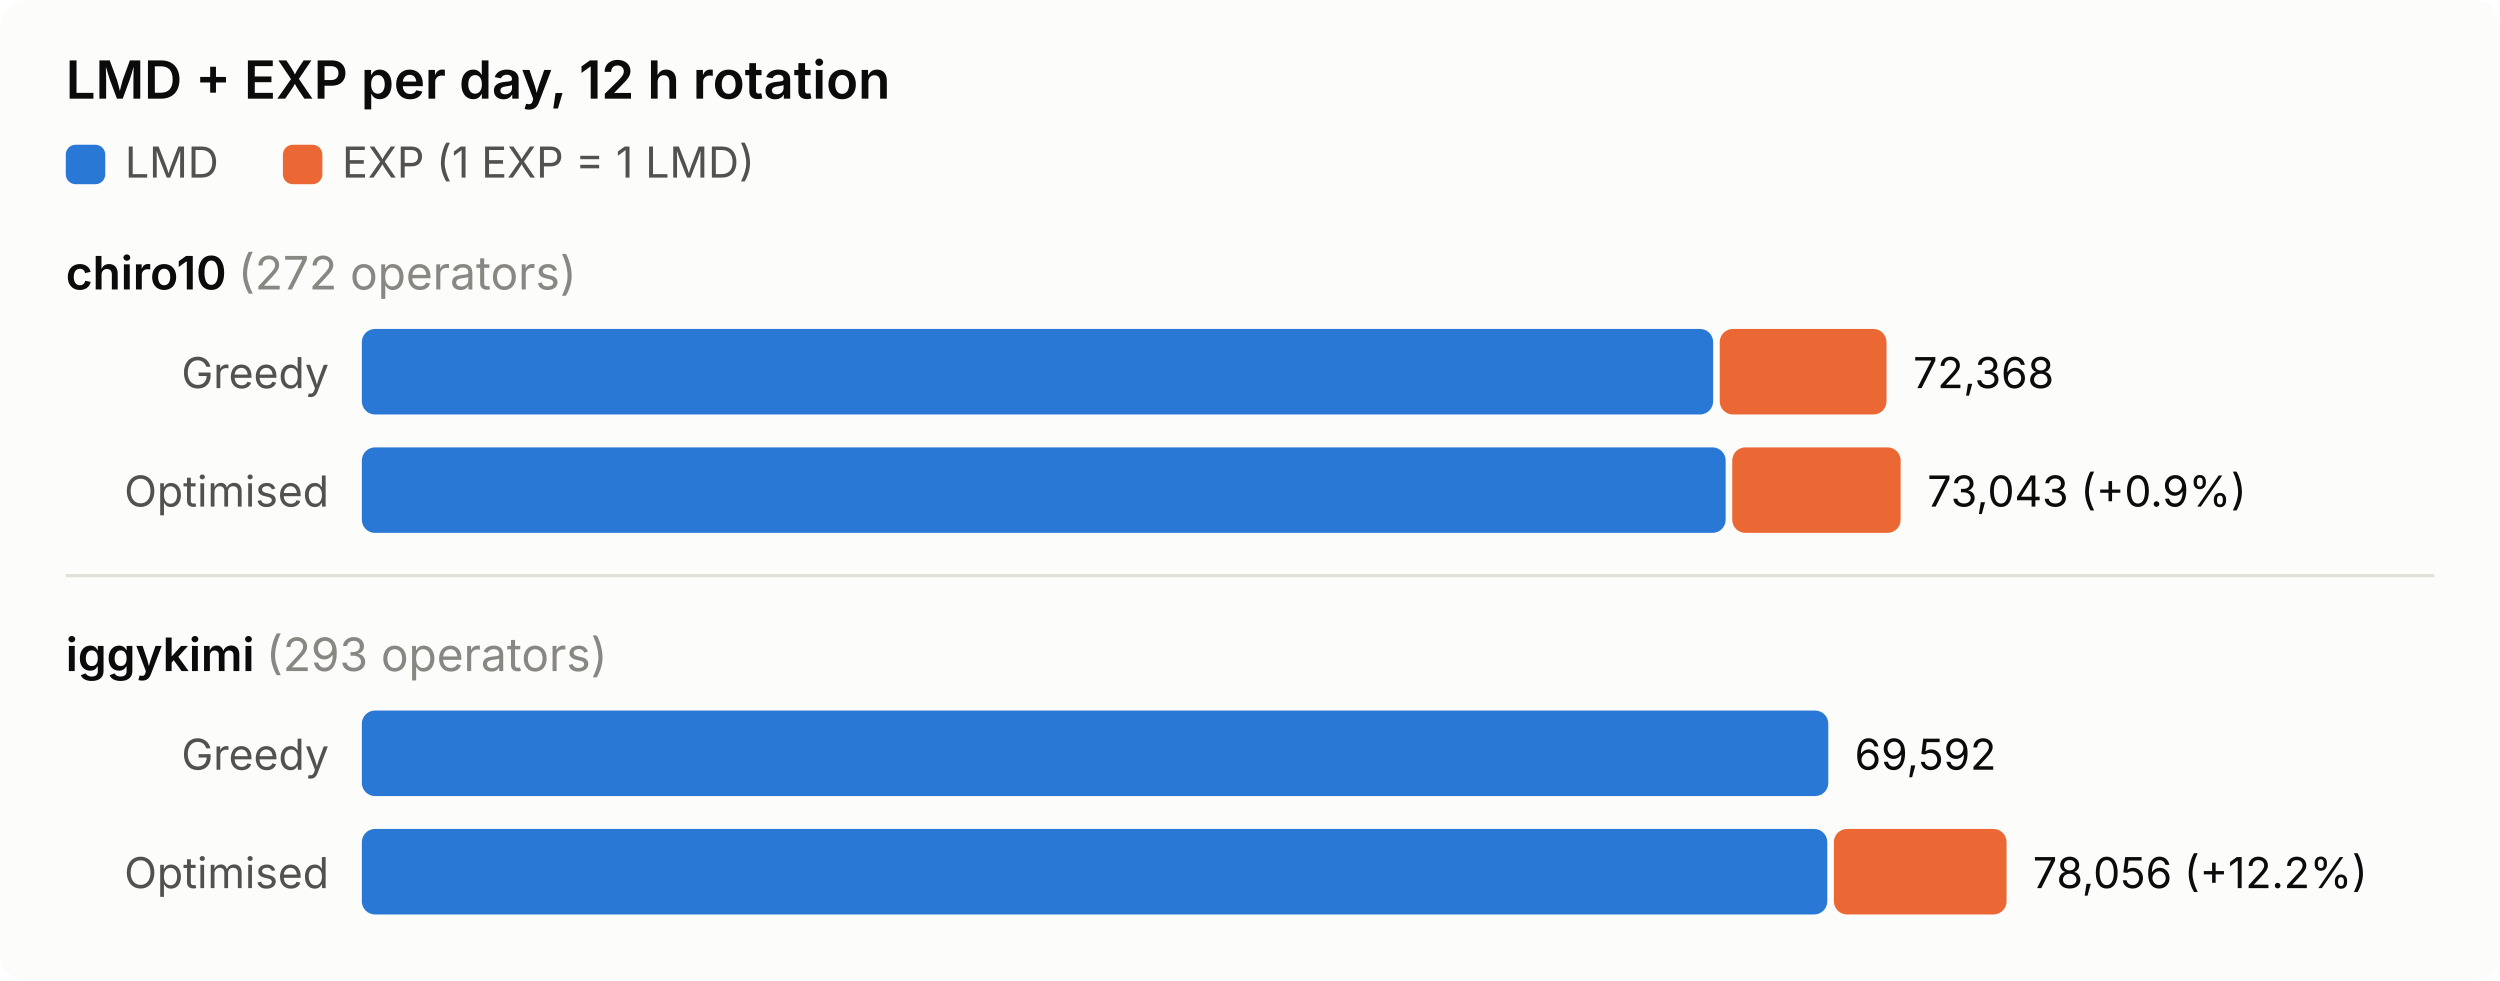
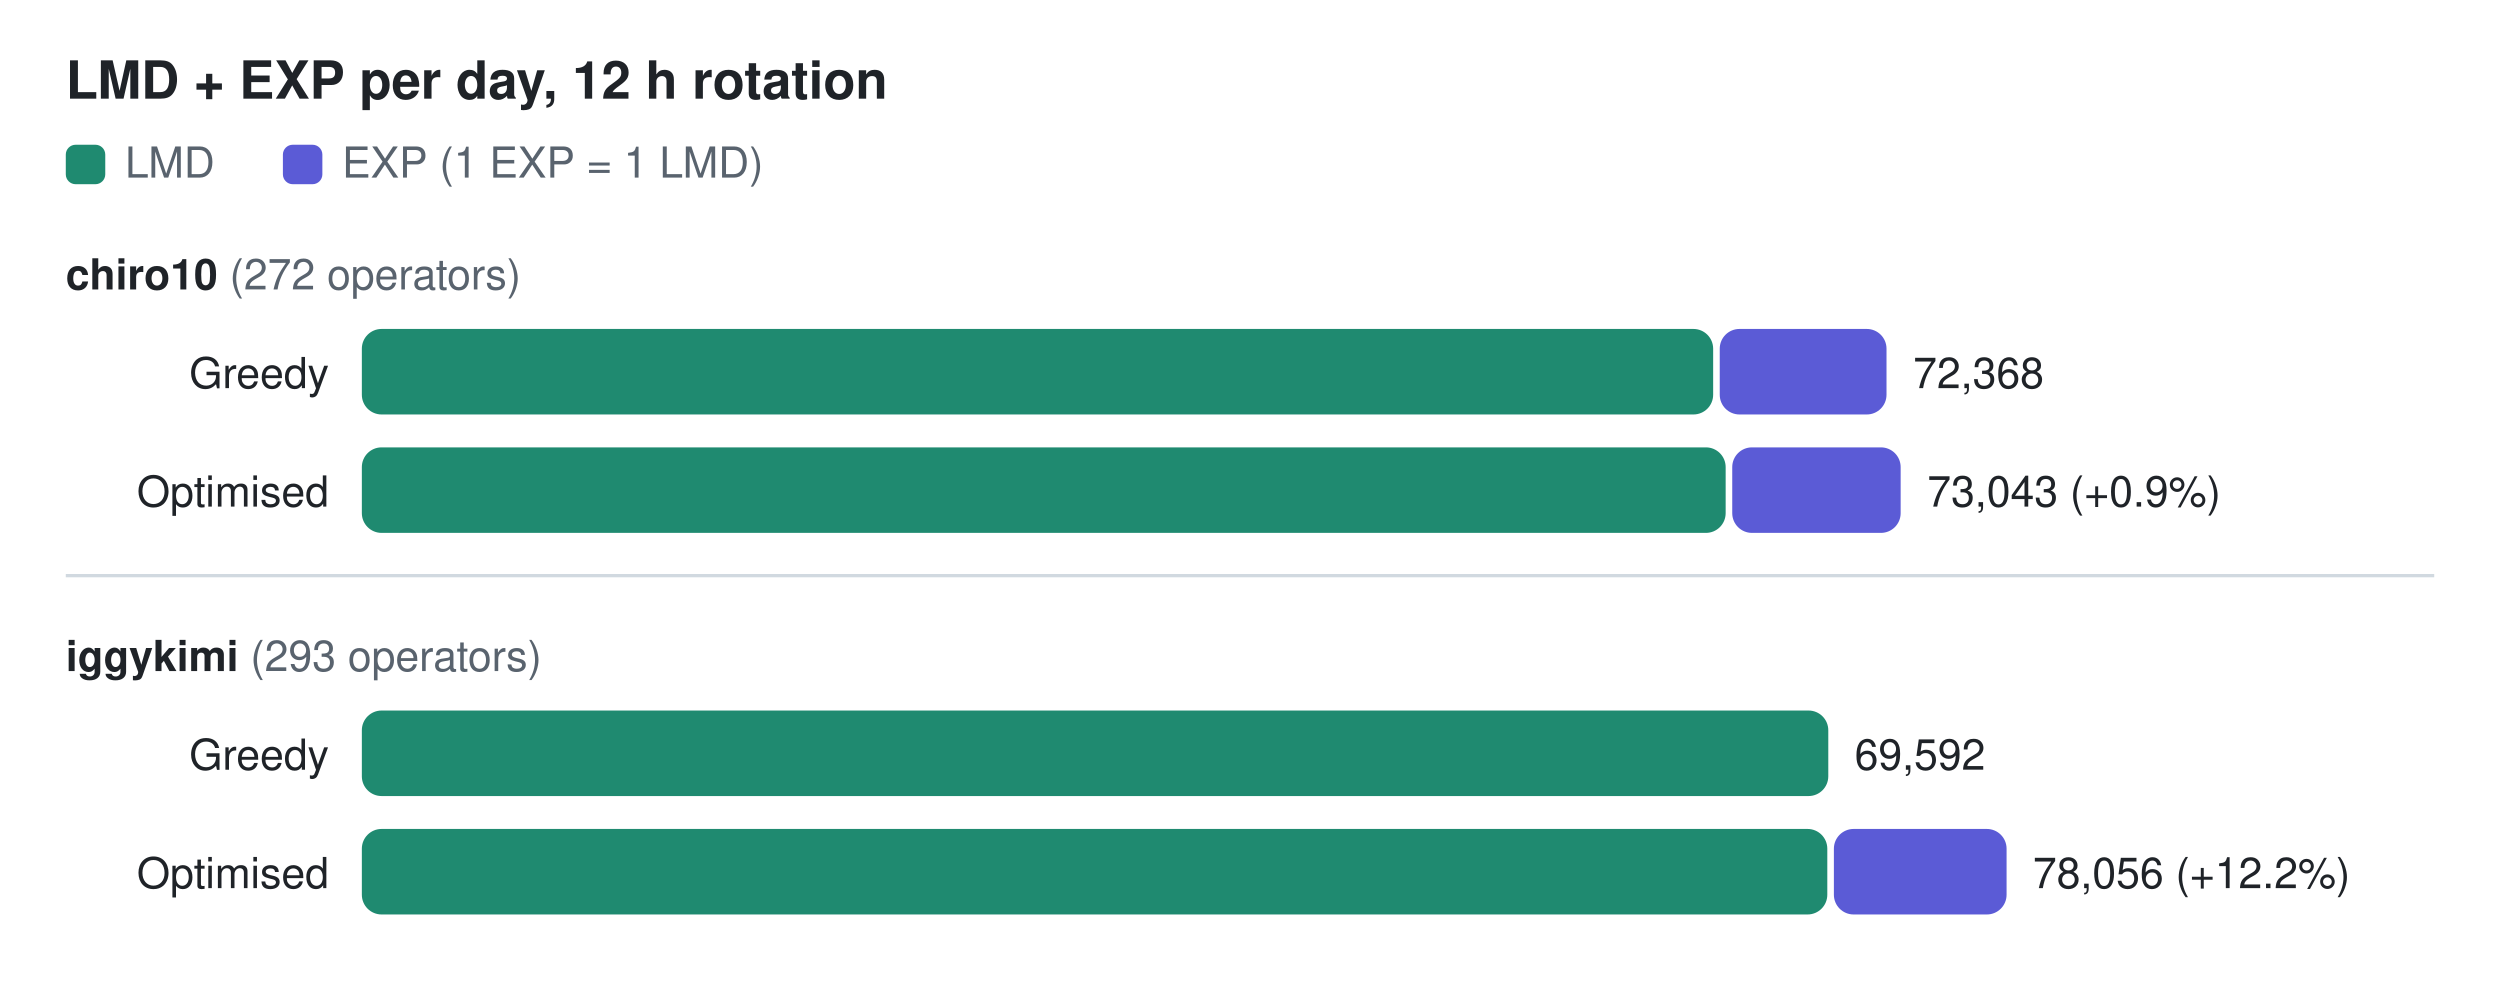
- <svg xmlns="http://www.w3.org/2000/svg" width="760" height="298" viewBox="0 0 760 298" role="img" aria-labelledby="title desc" style="font-family:system-ui,-apple-system,'Segoe UI',sans-serif">
-   <rect width="760" height="298" rx="8" fill="#fcfcfb" />
-   <text x="20" y="30" font-size="16" font-weight="600" fill="#0b0b0b">LMD + EXP per day, 12 h rotation</text>
-   <rect x="20" y="44" width="12" height="12" rx="3" fill="#2a78d6" />
-   <text x="38" y="54" font-size="13" fill="#52514e">LMD</text>
-   <rect x="86" y="44" width="12" height="12" rx="3" fill="#eb6834" />
-   <text x="104" y="54" font-size="13" fill="#52514e">EXP (1 EXP = 1 LMD)</text>
-   <text x="20" y="88" font-size="14" font-weight="600" fill="#0b0b0b">chiro10 <tspan font-weight="400" fill="#898781">(272 operators)</tspan>
+ <svg xmlns="http://www.w3.org/2000/svg" width="760" height="298" viewBox="0 0 760 298" role="img" aria-labelledby="title desc" font-family="system-ui,-apple-system,'Segoe UI',Helvetica,Arial,sans-serif">
+   <text x="20" y="30" font-size="16" font-weight="600" fill="#1f2328">LMD + EXP per day, 12 h rotation</text>
+   <rect x="20" y="44" width="12" height="12" rx="3" fill="#1f8a70" />
+   <text x="38" y="54" font-size="13" fill="#59636e">LMD</text>
+   <rect x="86" y="44" width="12" height="12" rx="3" fill="#5b5bd6" />
+   <text x="104" y="54" font-size="13" fill="#59636e">EXP (1 EXP = 1 LMD)</text>
+   <text x="20" y="88" font-size="13" font-weight="600" fill="#1f2328">chiro10 <tspan font-weight="400" fill="#59636e">(272 operators)</tspan>
  </text>
-   <text x="100" y="118.0" font-size="13" text-anchor="end" fill="#52514e">Greedy</text>
-   <rect x="110.0" y="100" width="410.8" height="26" rx="4" fill="#2a78d6" />
-   <rect x="522.8" y="100" width="50.7" height="26" rx="4" fill="#eb6834" />
-   <text x="581.6" y="118.0" font-size="13" fill="#0b0b0b">72,368</text>
-   <text x="100" y="154.0" font-size="13" text-anchor="end" fill="#52514e">Optimised</text>
-   <rect x="110.0" y="136" width="414.6" height="26" rx="4" fill="#2a78d6" />
-   <rect x="526.6" y="136" width="51.2" height="26" rx="4" fill="#eb6834" />
-   <text x="585.9" y="154.0" font-size="13" fill="#0b0b0b">73,043  (+0.9%)</text>
-   <line x1="20" x2="740" y1="175.0" y2="175.0" stroke="#e1e0d9" stroke-width="1" />
-   <text x="20" y="204" font-size="14" font-weight="600" fill="#0b0b0b">iggykimi <tspan font-weight="400" fill="#898781">(293 operators)</tspan>
+   <text x="100" y="118.0" font-size="13" text-anchor="end" fill="#1f2328">Greedy</text>
+   <rect x="110.0" y="100" width="410.8" height="26" rx="6" fill="#1f8a70" />
+   <rect x="522.8" y="100" width="50.7" height="26" rx="6" fill="#5b5bd6" />
+   <text x="581.6" y="118.0" font-size="13" fill="#1f2328">72,368</text>
+   <text x="100" y="154.0" font-size="13" text-anchor="end" fill="#1f2328">Optimised</text>
+   <rect x="110.0" y="136" width="414.6" height="26" rx="6" fill="#1f8a70" />
+   <rect x="526.6" y="136" width="51.2" height="26" rx="6" fill="#5b5bd6" />
+   <text x="585.9" y="154.0" font-size="13" fill="#1f2328">73,043  (+0.9%)</text>
+   <line x1="20" x2="740" y1="175.0" y2="175.0" stroke="#d1d9e0" stroke-width="1" />
+   <text x="20" y="204" font-size="13" font-weight="600" fill="#1f2328">iggykimi <tspan font-weight="400" fill="#59636e">(293 operators)</tspan>
  </text>
-   <text x="100" y="234.0" font-size="13" text-anchor="end" fill="#52514e">Greedy</text>
-   <rect x="110.0" y="216" width="445.8" height="26" rx="4" fill="#2a78d6" />
-   <text x="563.8" y="234.0" font-size="13" fill="#0b0b0b">69,592</text>
-   <text x="100" y="270.0" font-size="13" text-anchor="end" fill="#52514e">Optimised</text>
-   <rect x="110.0" y="252" width="445.5" height="26" rx="4" fill="#2a78d6" />
-   <rect x="557.5" y="252" width="52.5" height="26" rx="4" fill="#eb6834" />
-   <text x="618.0" y="270.0" font-size="13" fill="#0b0b0b">78,056  (+12.2%)</text>
+   <text x="100" y="234.0" font-size="13" text-anchor="end" fill="#1f2328">Greedy</text>
+   <rect x="110.0" y="216" width="445.8" height="26" rx="6" fill="#1f8a70" />
+   <text x="563.8" y="234.0" font-size="13" fill="#1f2328">69,592</text>
+   <text x="100" y="270.0" font-size="13" text-anchor="end" fill="#1f2328">Optimised</text>
+   <rect x="110.0" y="252" width="445.5" height="26" rx="6" fill="#1f8a70" />
+   <rect x="557.5" y="252" width="52.5" height="26" rx="6" fill="#5b5bd6" />
+   <text x="618.0" y="270.0" font-size="13" fill="#1f2328">78,056  (+12.2%)</text>
</svg>
